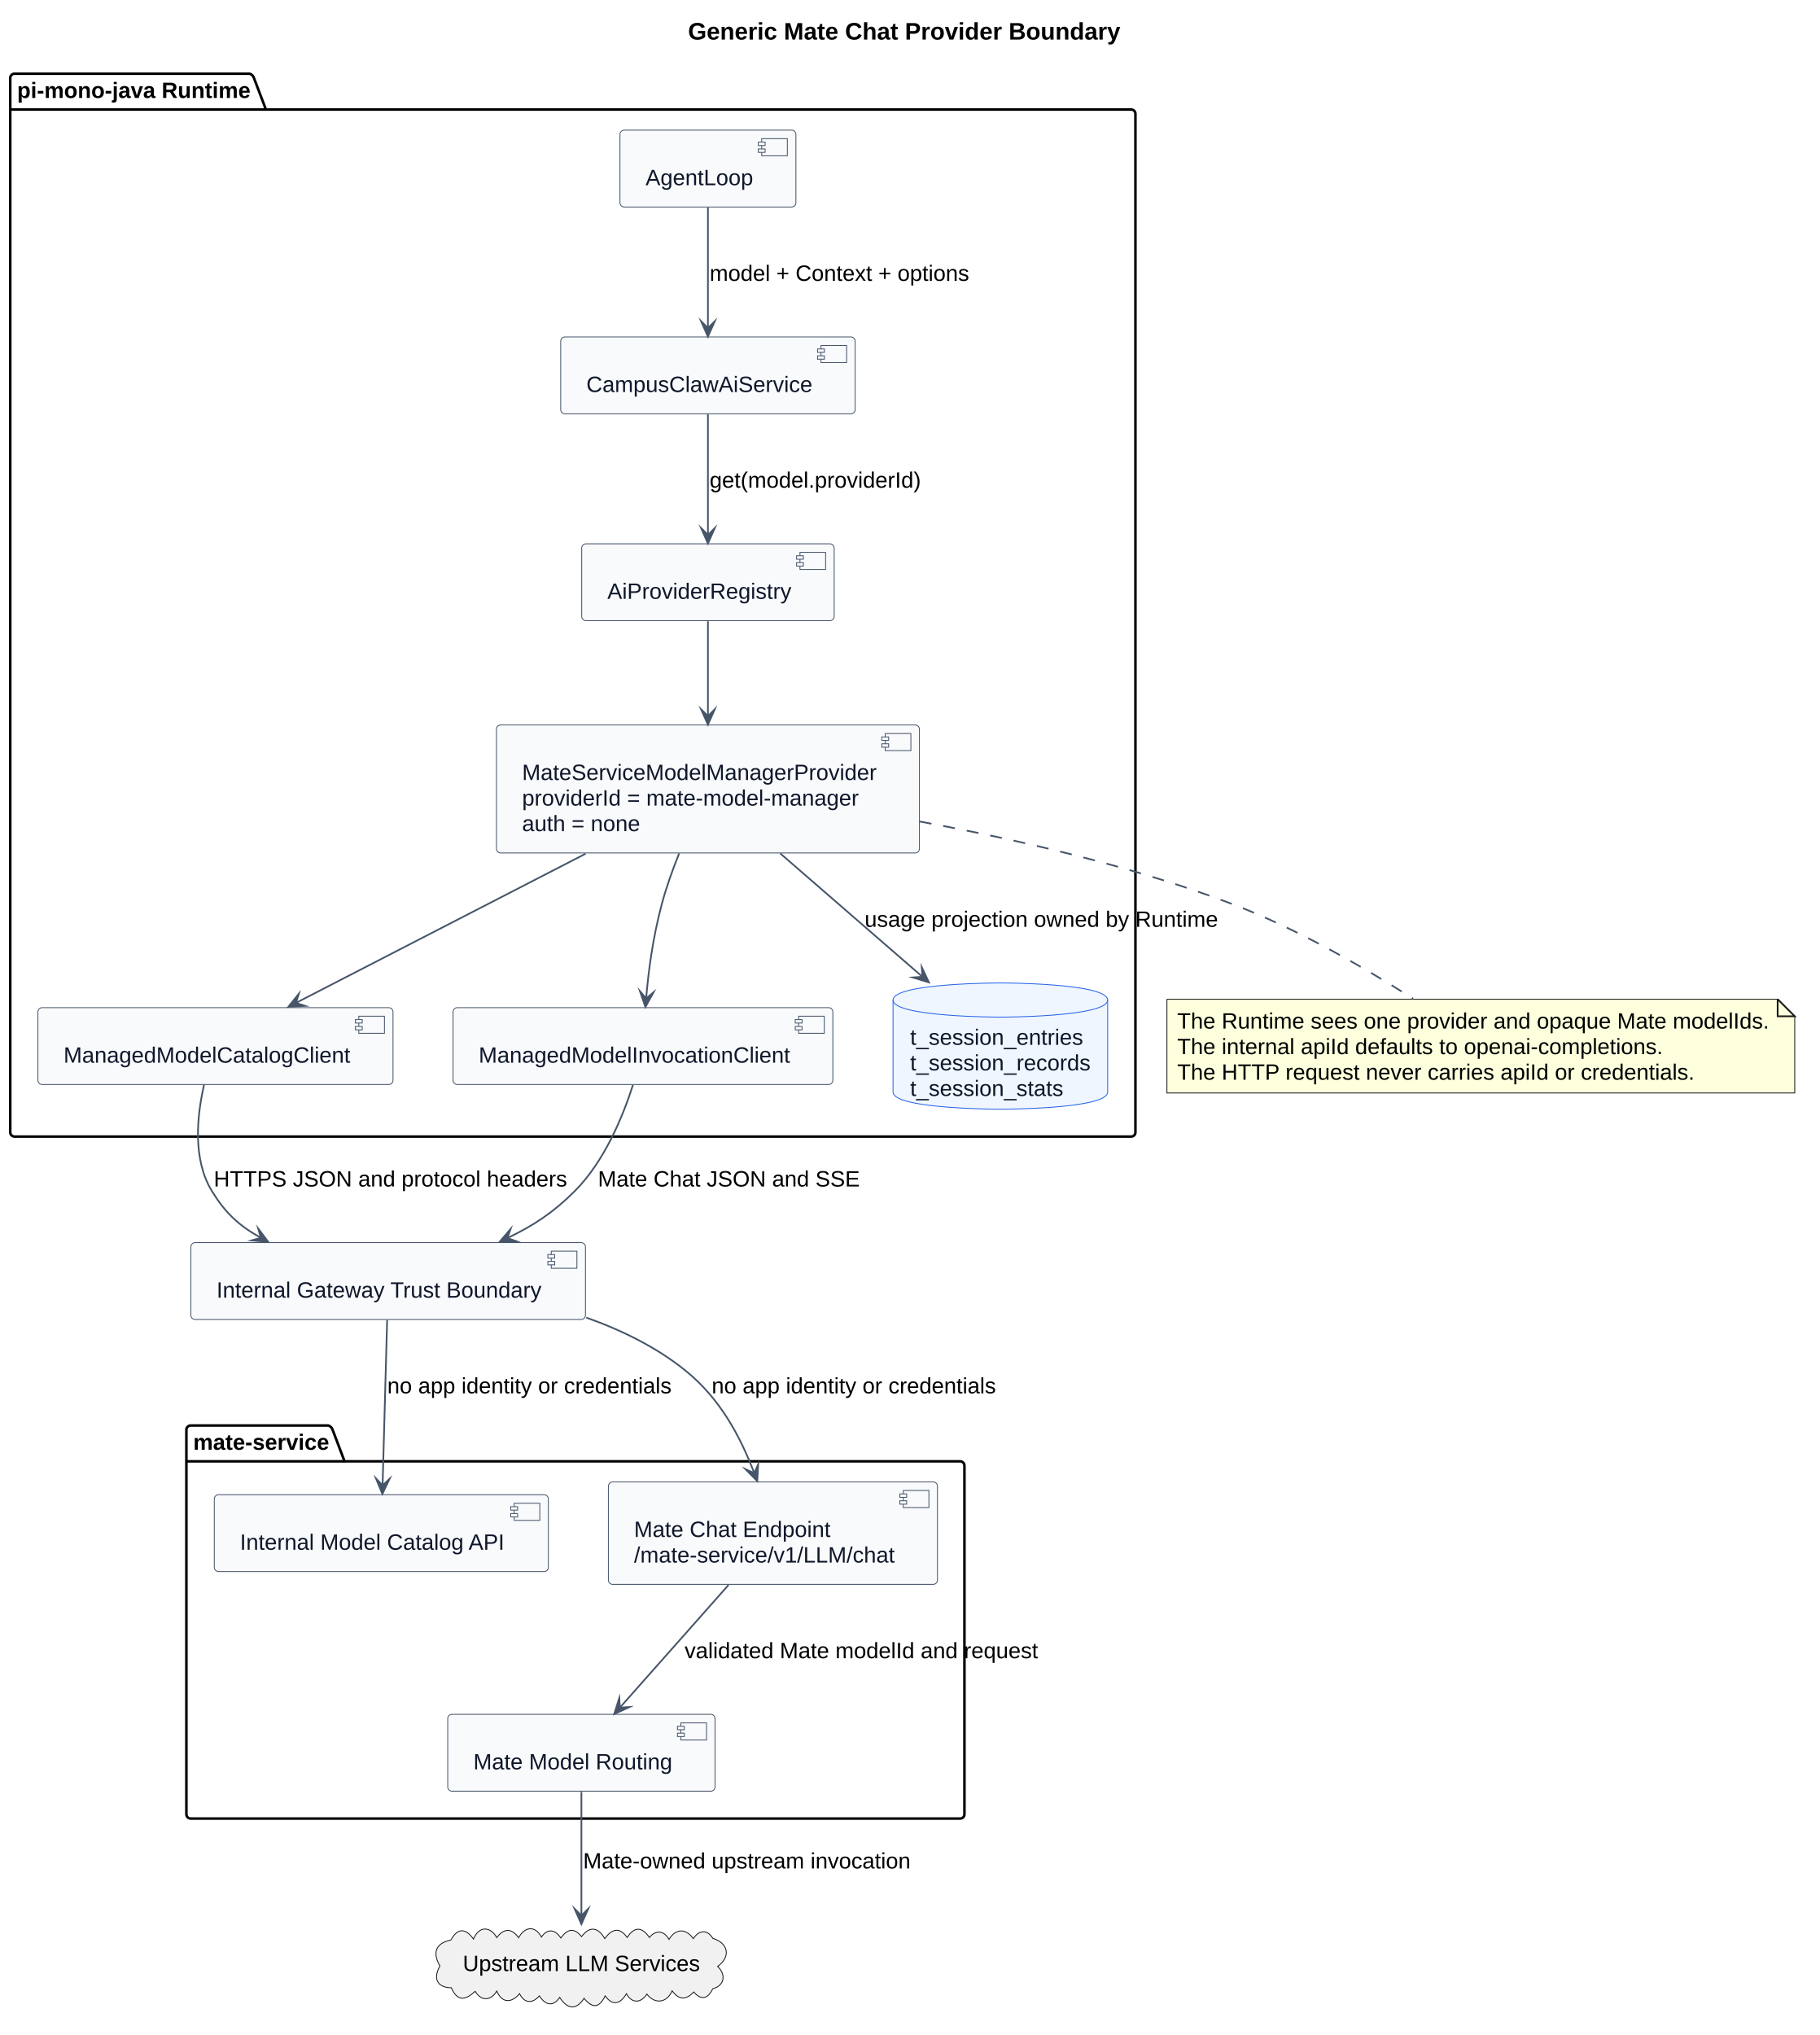
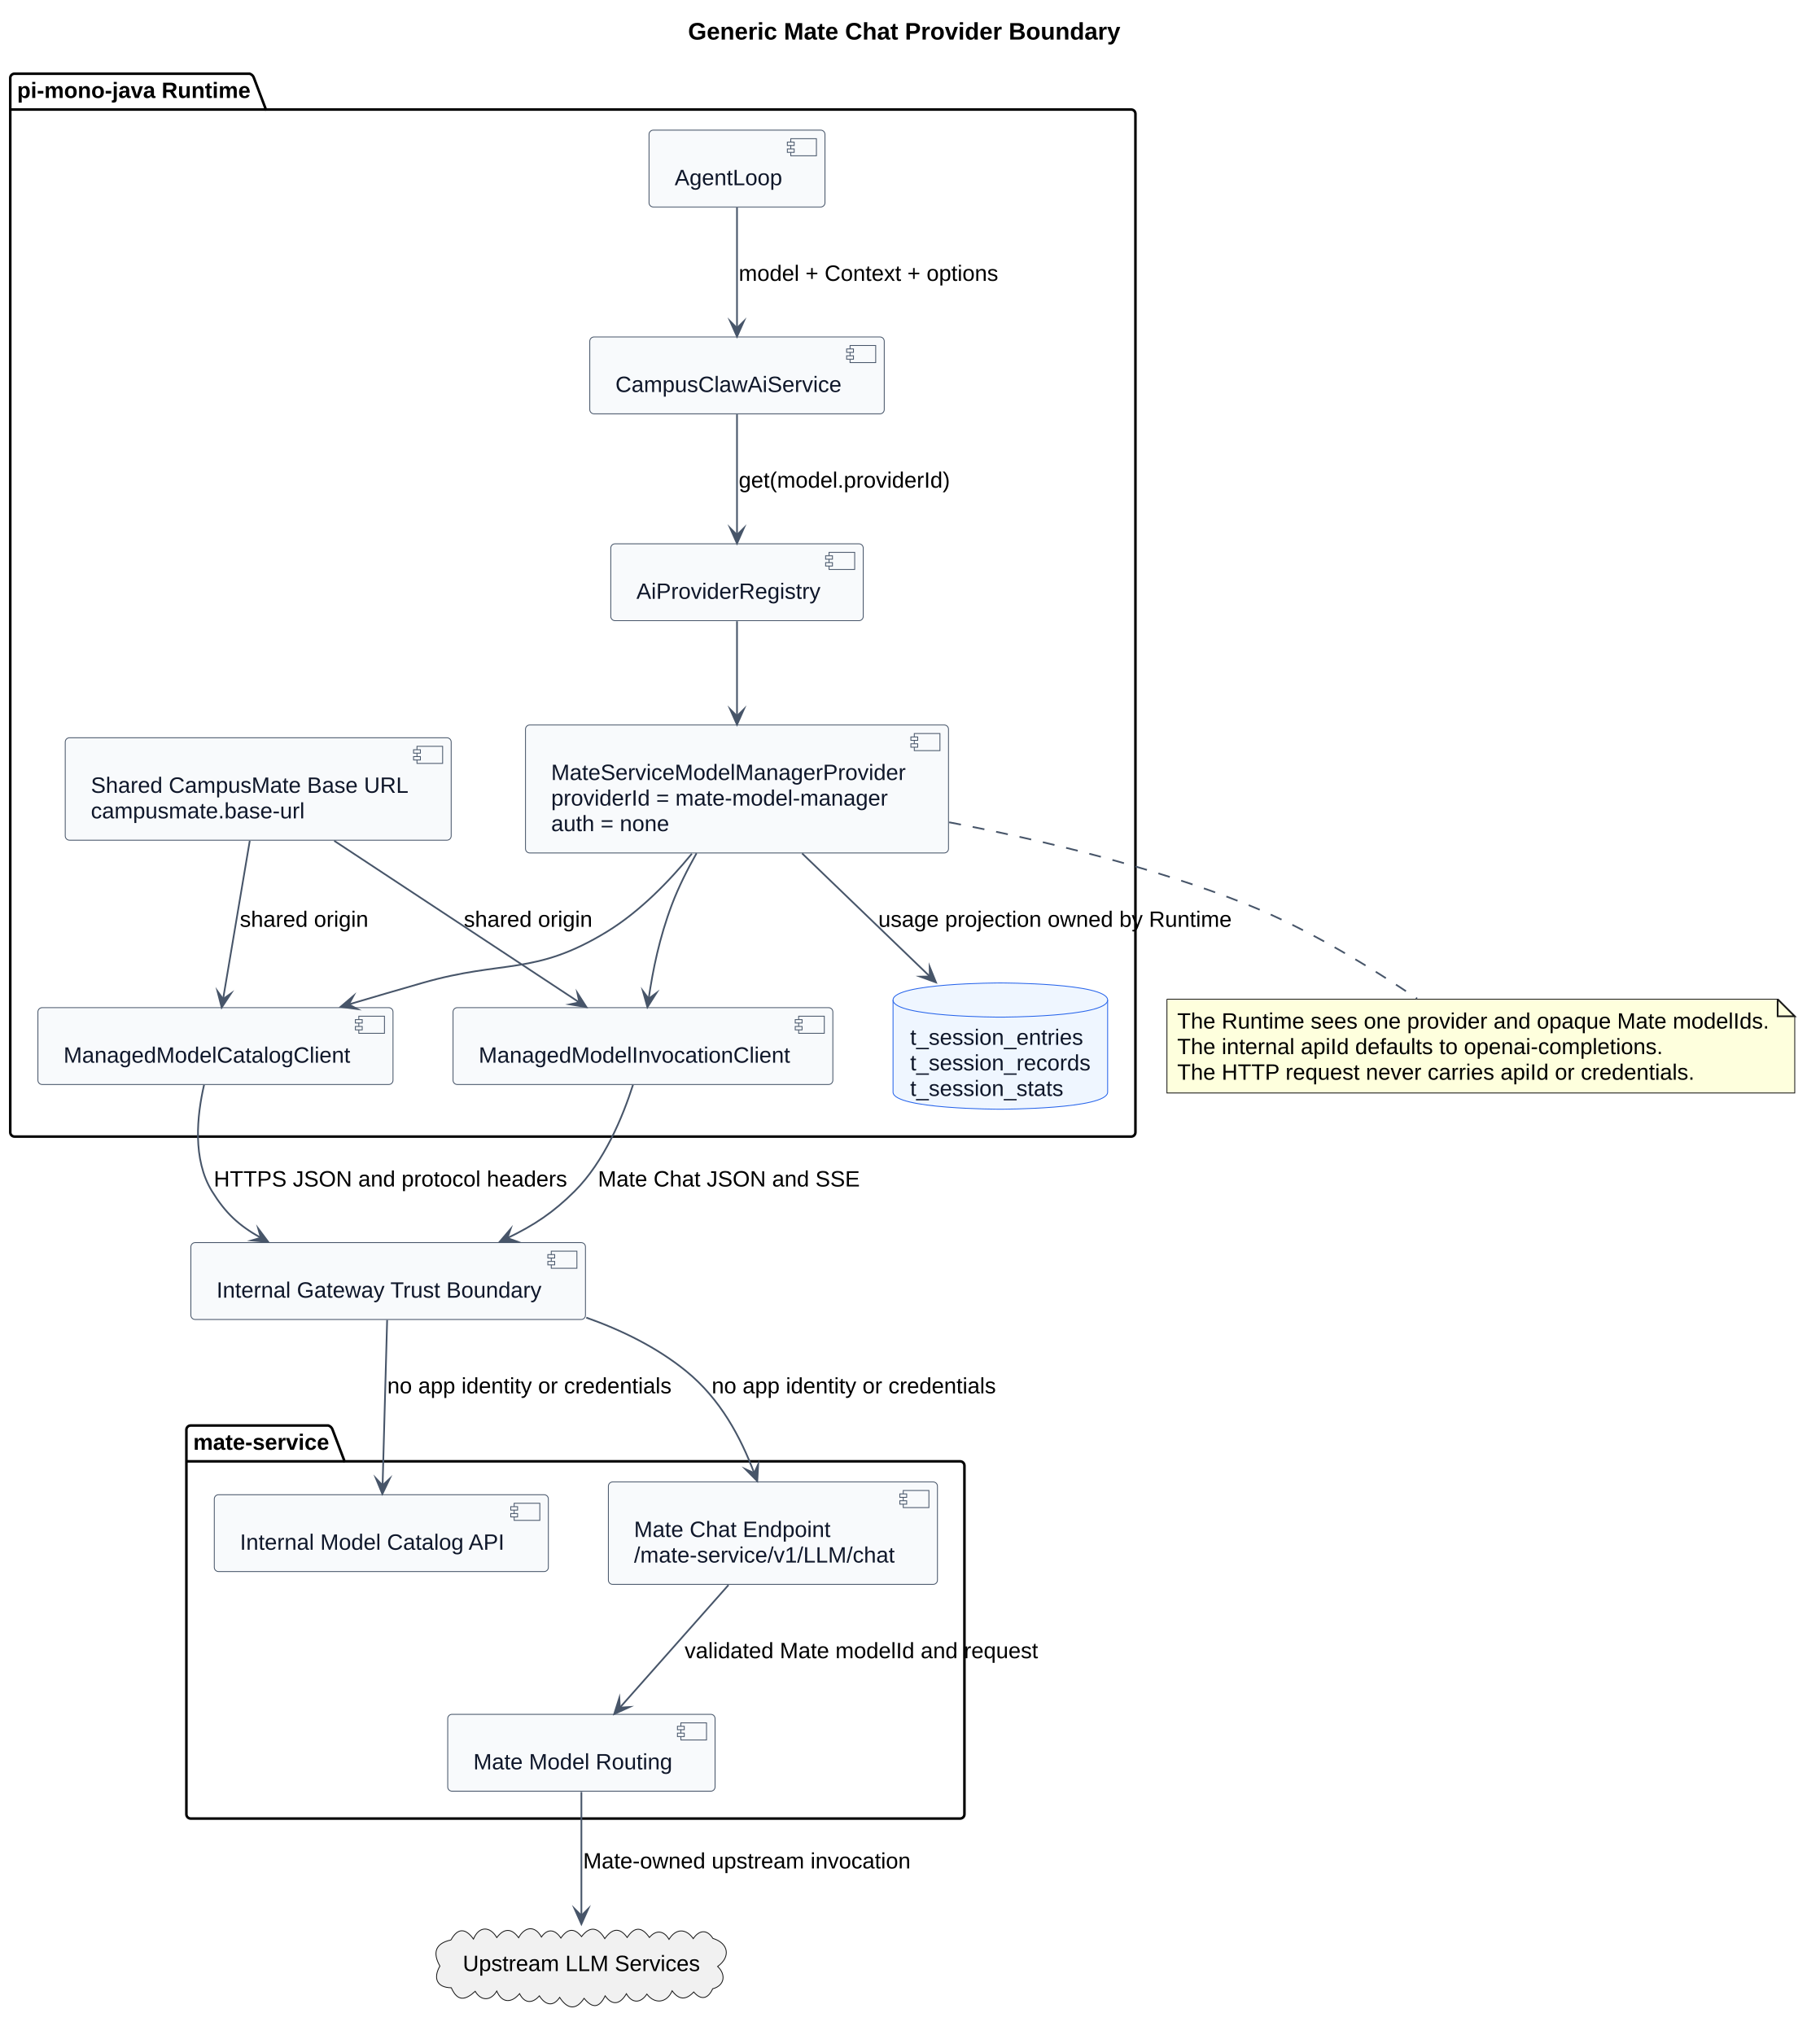
<svg xmlns="http://www.w3.org/2000/svg" contentStyleType="text/css" data-diagram-type="DESCRIPTION" height="1190px" preserveAspectRatio="none" style="width:1064px;height:1190px;background:#FFFFFF;" version="1.1" viewBox="0 0 1064 1190" width="1064px" zoomAndPan="magnify">
  <defs />
  <g>
    <g class="title" data-source-line="69">
      <text fill="#000000" font-family="Arial" font-size="14" font-weight="700" lengthAdjust="spacing" textLength="252.841" x="402.365" y="23.132">Generic Mate Chat Provider Boundary</text>
    </g>
-     <g class="cluster" data-qualified-name="pi-mono-java Runtime" data-source-line="97" id="ent0001">
+     <g class="cluster" data-qualified-name="pi-mono-java Runtime" data-source-line="99" id="ent0001">
      <path d="M8.5,43.099 L146.006,43.099 A3.75,3.75 0 0 1 148.506,45.599 L155.506,64.047 L661.5,64.047 A2.5,2.5 0 0 1 664,66.547 L664,662.139 A2.5,2.5 0 0 1 661.5,664.639 L8.5,664.639 A2.5,2.5 0 0 1 6,662.139 L6,45.599 A2.5,2.5 0 0 1 8.5,43.099" fill="none" style="stroke:#000000;stroke-width:1.5;" />
      <line style="stroke:#000000;stroke-width:1.5;" x1="6" x2="155.506" y1="64.047" y2="64.047" />
      <text fill="#000000" font-family="Arial" font-size="13" font-weight="700" lengthAdjust="spacing" textLength="136.506" x="10" y="57.292">pi-mono-java Runtime</text>
    </g>
-     <g class="cluster" data-qualified-name="mate-service" data-source-line="107" id="ent0009">
+     <g class="cluster" data-qualified-name="mate-service" data-source-line="110" id="ent0010">
      <path d="M111.5,833.589 L191.998,833.589 A3.75,3.75 0 0 1 194.498,836.089 L201.498,854.537 L561.5,854.537 A2.5,2.5 0 0 1 564,857.037 L564,1060.929 A2.5,2.5 0 0 1 561.5,1063.429 L111.5,1063.429 A2.5,2.5 0 0 1 109,1060.929 L109,836.089 A2.5,2.5 0 0 1 111.5,833.589" fill="none" style="stroke:#000000;stroke-width:1.5;" />
      <line style="stroke:#000000;stroke-width:1.5;" x1="109" x2="201.498" y1="854.537" y2="854.537" />
      <text fill="#000000" font-family="Arial" font-size="13" font-weight="700" lengthAdjust="spacing" textLength="79.498" x="113" y="847.783">mate-service</text>
    </g>
-     <g class="entity" data-qualified-name="pi-mono-java Runtime.Loop" data-source-line="98" id="ent0002">
-       <rect fill="#F8FAFC" height="44.949" rx="2.5" ry="2.5" style="stroke:#475569;stroke-width:0.5;" width="102.893" x="362.55" y="76.099" />
-       <rect fill="#F8FAFC" height="10" style="stroke:#475569;stroke-width:0.5;" width="15" x="445.443" y="81.099" />
-       <rect fill="#F8FAFC" height="2" style="stroke:#475569;stroke-width:0.5;" width="4" x="443.443" y="83.099" />
-       <rect fill="#F8FAFC" height="2" style="stroke:#475569;stroke-width:0.5;" width="4" x="443.443" y="87.099" />
-       <text fill="#0F172A" font-family="Arial" font-size="13" lengthAdjust="spacing" textLength="62.893" x="377.55" y="108.293">AgentLoop</text>
+     <g class="entity" data-qualified-name="pi-mono-java Runtime.CampusMateBaseUrl" data-source-line="100" id="ent0002">
+       <rect fill="#F8FAFC" height="59.898" rx="2.5" ry="2.5" style="stroke:#475569;stroke-width:0.5;" width="225.701" x="38.15" y="431.419" />
+       <rect fill="#F8FAFC" height="10" style="stroke:#475569;stroke-width:0.5;" width="15" x="243.851" y="436.419" />
+       <rect fill="#F8FAFC" height="2" style="stroke:#475569;stroke-width:0.5;" width="4" x="241.851" y="438.419" />
+       <rect fill="#F8FAFC" height="2" style="stroke:#475569;stroke-width:0.5;" width="4" x="241.851" y="442.419" />
+       <text fill="#0F172A" font-family="Arial" font-size="13" lengthAdjust="spacing" textLength="185.701" x="53.15" y="463.613">Shared CampusMate Base URL</text>
+       <text fill="#0F172A" font-family="Arial" font-size="13" lengthAdjust="spacing" textLength="124.998" x="53.15" y="478.561">campusmate.base-url</text>
    </g>
-     <g class="entity" data-qualified-name="pi-mono-java Runtime.AiService" data-source-line="99" id="ent0003">
-       <rect fill="#F8FAFC" height="44.949" rx="2.5" ry="2.5" style="stroke:#475569;stroke-width:0.5;" width="172.209" x="327.9" y="197.049" />
-       <rect fill="#F8FAFC" height="10" style="stroke:#475569;stroke-width:0.5;" width="15" x="480.109" y="202.049" />
-       <rect fill="#F8FAFC" height="2" style="stroke:#475569;stroke-width:0.5;" width="4" x="478.109" y="204.049" />
-       <rect fill="#F8FAFC" height="2" style="stroke:#475569;stroke-width:0.5;" width="4" x="478.109" y="208.049" />
-       <text fill="#0F172A" font-family="Arial" font-size="13" lengthAdjust="spacing" textLength="132.209" x="342.9" y="229.243">CampusClawAiService</text>
+     <g class="entity" data-qualified-name="pi-mono-java Runtime.Loop" data-source-line="101" id="ent0003">
+       <rect fill="#F8FAFC" height="44.949" rx="2.5" ry="2.5" style="stroke:#475569;stroke-width:0.5;" width="102.893" x="379.55" y="76.099" />
+       <rect fill="#F8FAFC" height="10" style="stroke:#475569;stroke-width:0.5;" width="15" x="462.443" y="81.099" />
+       <rect fill="#F8FAFC" height="2" style="stroke:#475569;stroke-width:0.5;" width="4" x="460.443" y="83.099" />
+       <rect fill="#F8FAFC" height="2" style="stroke:#475569;stroke-width:0.5;" width="4" x="460.443" y="87.099" />
+       <text fill="#0F172A" font-family="Arial" font-size="13" lengthAdjust="spacing" textLength="62.893" x="394.55" y="108.293">AgentLoop</text>
    </g>
-     <g class="entity" data-qualified-name="pi-mono-java Runtime.Registry" data-source-line="100" id="ent0004">
-       <rect fill="#F8FAFC" height="44.949" rx="2.5" ry="2.5" style="stroke:#475569;stroke-width:0.5;" width="147.644" x="340.18" y="317.999" />
-       <rect fill="#F8FAFC" height="10" style="stroke:#475569;stroke-width:0.5;" width="15" x="467.824" y="322.999" />
-       <rect fill="#F8FAFC" height="2" style="stroke:#475569;stroke-width:0.5;" width="4" x="465.824" y="324.999" />
-       <rect fill="#F8FAFC" height="2" style="stroke:#475569;stroke-width:0.5;" width="4" x="465.824" y="328.999" />
-       <text fill="#0F172A" font-family="Arial" font-size="13" lengthAdjust="spacing" textLength="107.644" x="355.18" y="350.192">AiProviderRegistry</text>
+     <g class="entity" data-qualified-name="pi-mono-java Runtime.AiService" data-source-line="102" id="ent0004">
+       <rect fill="#F8FAFC" height="44.949" rx="2.5" ry="2.5" style="stroke:#475569;stroke-width:0.5;" width="172.209" x="344.9" y="197.049" />
+       <rect fill="#F8FAFC" height="10" style="stroke:#475569;stroke-width:0.5;" width="15" x="497.109" y="202.049" />
+       <rect fill="#F8FAFC" height="2" style="stroke:#475569;stroke-width:0.5;" width="4" x="495.109" y="204.049" />
+       <rect fill="#F8FAFC" height="2" style="stroke:#475569;stroke-width:0.5;" width="4" x="495.109" y="208.049" />
+       <text fill="#0F172A" font-family="Arial" font-size="13" lengthAdjust="spacing" textLength="132.209" x="359.9" y="229.243">CampusClawAiService</text>
    </g>
-     <g class="entity" data-qualified-name="pi-mono-java Runtime.GenericProvider" data-source-line="101" id="ent0005">
-       <rect fill="#F8FAFC" height="74.846" rx="2.5" ry="2.5" style="stroke:#475569;stroke-width:0.5;" width="247.372" x="290.31" y="423.939" />
-       <rect fill="#F8FAFC" height="10" style="stroke:#475569;stroke-width:0.5;" width="15" x="517.682" y="428.939" />
-       <rect fill="#F8FAFC" height="2" style="stroke:#475569;stroke-width:0.5;" width="4" x="515.682" y="430.939" />
-       <rect fill="#F8FAFC" height="2" style="stroke:#475569;stroke-width:0.5;" width="4" x="515.682" y="434.939" />
-       <text fill="#0F172A" font-family="Arial" font-size="13" lengthAdjust="spacing" textLength="207.372" x="305.31" y="456.132">MateServiceModelManagerProvider</text>
-       <text fill="#0F172A" font-family="Arial" font-size="13" lengthAdjust="spacing" textLength="196.898" x="305.31" y="471.081">providerId = mate-model-manager</text>
-       <text fill="#0F172A" font-family="Arial" font-size="13" lengthAdjust="spacing" textLength="69.037" x="305.31" y="486.03">auth = none</text>
+     <g class="entity" data-qualified-name="pi-mono-java Runtime.Registry" data-source-line="103" id="ent0005">
+       <rect fill="#F8FAFC" height="44.949" rx="2.5" ry="2.5" style="stroke:#475569;stroke-width:0.5;" width="147.644" x="357.18" y="317.999" />
+       <rect fill="#F8FAFC" height="10" style="stroke:#475569;stroke-width:0.5;" width="15" x="484.824" y="322.999" />
+       <rect fill="#F8FAFC" height="2" style="stroke:#475569;stroke-width:0.5;" width="4" x="482.824" y="324.999" />
+       <rect fill="#F8FAFC" height="2" style="stroke:#475569;stroke-width:0.5;" width="4" x="482.824" y="328.999" />
+       <text fill="#0F172A" font-family="Arial" font-size="13" lengthAdjust="spacing" textLength="107.644" x="372.18" y="350.192">AiProviderRegistry</text>
    </g>
-     <g class="entity" data-qualified-name="pi-mono-java Runtime.CatalogClient" data-source-line="102" id="ent0006">
+     <g class="entity" data-qualified-name="pi-mono-java Runtime.GenericProvider" data-source-line="104" id="ent0006">
+       <rect fill="#F8FAFC" height="74.846" rx="2.5" ry="2.5" style="stroke:#475569;stroke-width:0.5;" width="247.372" x="307.31" y="423.939" />
+       <rect fill="#F8FAFC" height="10" style="stroke:#475569;stroke-width:0.5;" width="15" x="534.682" y="428.939" />
+       <rect fill="#F8FAFC" height="2" style="stroke:#475569;stroke-width:0.5;" width="4" x="532.682" y="430.939" />
+       <rect fill="#F8FAFC" height="2" style="stroke:#475569;stroke-width:0.5;" width="4" x="532.682" y="434.939" />
+       <text fill="#0F172A" font-family="Arial" font-size="13" lengthAdjust="spacing" textLength="207.372" x="322.31" y="456.132">MateServiceModelManagerProvider</text>
+       <text fill="#0F172A" font-family="Arial" font-size="13" lengthAdjust="spacing" textLength="196.898" x="322.31" y="471.081">providerId = mate-model-manager</text>
+       <text fill="#0F172A" font-family="Arial" font-size="13" lengthAdjust="spacing" textLength="69.037" x="322.31" y="486.03">auth = none</text>
+     </g>
+     <g class="entity" data-qualified-name="pi-mono-java Runtime.CatalogClient" data-source-line="105" id="ent0007">
      <rect fill="#F8FAFC" height="44.949" rx="2.5" ry="2.5" style="stroke:#475569;stroke-width:0.5;" width="207.661" x="22.17" y="589.239" />
      <rect fill="#F8FAFC" height="10" style="stroke:#475569;stroke-width:0.5;" width="15" x="209.831" y="594.239" />
      <rect fill="#F8FAFC" height="2" style="stroke:#475569;stroke-width:0.5;" width="4" x="207.831" y="596.239" />
      <rect fill="#F8FAFC" height="2" style="stroke:#475569;stroke-width:0.5;" width="4" x="207.831" y="600.239" />
      <text fill="#0F172A" font-family="Arial" font-size="13" lengthAdjust="spacing" textLength="167.661" x="37.17" y="621.433">ManagedModelCatalogClient</text>
    </g>
-     <g class="entity" data-qualified-name="pi-mono-java Runtime.InvocationClient" data-source-line="103" id="ent0007">
+     <g class="entity" data-qualified-name="pi-mono-java Runtime.InvocationClient" data-source-line="106" id="ent0008">
      <rect fill="#F8FAFC" height="44.949" rx="2.5" ry="2.5" style="stroke:#475569;stroke-width:0.5;" width="222.114" x="264.94" y="589.239" />
      <rect fill="#F8FAFC" height="10" style="stroke:#475569;stroke-width:0.5;" width="15" x="467.054" y="594.239" />
      <rect fill="#F8FAFC" height="2" style="stroke:#475569;stroke-width:0.5;" width="4" x="465.054" y="596.239" />
      <rect fill="#F8FAFC" height="2" style="stroke:#475569;stroke-width:0.5;" width="4" x="465.054" y="600.239" />
      <text fill="#0F172A" font-family="Arial" font-size="13" lengthAdjust="spacing" textLength="182.114" x="279.94" y="621.433">ManagedModelInvocationClient</text>
    </g>
-     <g class="entity" data-qualified-name="pi-mono-java Runtime.SessionStore" data-source-line="104" id="ent0008">
+     <g class="entity" data-qualified-name="pi-mono-java Runtime.SessionStore" data-source-line="107" id="ent0009">
      <path d="M522.25,584.789 C522.25,574.789 584.999,574.789 584.999,574.789 C584.999,574.789 647.748,574.789 647.748,584.789 L647.748,638.635 C647.748,648.635 584.999,648.635 584.999,648.635 C584.999,648.635 522.25,648.635 522.25,638.635 L522.25,584.789" fill="#EFF6FF" style="stroke:#2563EB;stroke-width:0.5;" />
      <path d="M522.25,584.789 C522.25,594.789 584.999,594.789 584.999,594.789 C584.999,594.789 647.748,594.789 647.748,584.789" fill="none" style="stroke:#2563EB;stroke-width:0.5;" />
      <text fill="#0F172A" font-family="Arial" font-size="13" lengthAdjust="spacing" textLength="101.169" x="532.25" y="610.982">t_session_entries</text>
      <text fill="#0F172A" font-family="Arial" font-size="13" lengthAdjust="spacing" textLength="105.498" x="532.25" y="625.931">t_session_records</text>
      <text fill="#0F172A" font-family="Arial" font-size="13" lengthAdjust="spacing" textLength="89.603" x="532.25" y="640.88">t_session_stats</text>
    </g>
-     <g class="entity" data-qualified-name="mate-service.CatalogApi" data-source-line="108" id="ent0010">
+     <g class="entity" data-qualified-name="mate-service.CatalogApi" data-source-line="111" id="ent0011">
      <rect fill="#F8FAFC" height="44.949" rx="2.5" ry="2.5" style="stroke:#475569;stroke-width:0.5;" width="195.365" x="125.32" y="874.059" />
      <rect fill="#F8FAFC" height="10" style="stroke:#475569;stroke-width:0.5;" width="15" x="300.685" y="879.059" />
      <rect fill="#F8FAFC" height="2" style="stroke:#475569;stroke-width:0.5;" width="4" x="298.685" y="881.059" />
      <rect fill="#F8FAFC" height="2" style="stroke:#475569;stroke-width:0.5;" width="4" x="298.685" y="885.059" />
      <text fill="#0F172A" font-family="Arial" font-size="13" lengthAdjust="spacing" textLength="155.365" x="140.32" y="906.253">Internal Model Catalog API</text>
    </g>
-     <g class="entity" data-qualified-name="mate-service.ChatApi" data-source-line="109" id="ent0011">
+     <g class="entity" data-qualified-name="mate-service.ChatApi" data-source-line="112" id="ent0012">
      <rect fill="#F8FAFC" height="59.898" rx="2.5" ry="2.5" style="stroke:#475569;stroke-width:0.5;" width="192.445" x="355.78" y="866.589" />
      <rect fill="#F8FAFC" height="10" style="stroke:#475569;stroke-width:0.5;" width="15" x="528.225" y="871.589" />
      <rect fill="#F8FAFC" height="2" style="stroke:#475569;stroke-width:0.5;" width="4" x="526.225" y="873.589" />
      <rect fill="#F8FAFC" height="2" style="stroke:#475569;stroke-width:0.5;" width="4" x="526.225" y="877.589" />
      <text fill="#0F172A" font-family="Arial" font-size="13" lengthAdjust="spacing" textLength="114.905" x="370.78" y="898.783">Mate Chat Endpoint</text>
      <text fill="#0F172A" font-family="Arial" font-size="13" lengthAdjust="spacing" textLength="152.445" x="370.78" y="913.731">/mate-service/v1/LLM/chat</text>
    </g>
-     <g class="entity" data-qualified-name="mate-service.Router" data-source-line="110" id="ent0012">
+     <g class="entity" data-qualified-name="mate-service.Router" data-source-line="113" id="ent0013">
      <rect fill="#F8FAFC" height="44.949" rx="2.5" ry="2.5" style="stroke:#475569;stroke-width:0.5;" width="156.34" x="261.83" y="1002.479" />
      <rect fill="#F8FAFC" height="10" style="stroke:#475569;stroke-width:0.5;" width="15" x="398.17" y="1007.479" />
      <rect fill="#F8FAFC" height="2" style="stroke:#475569;stroke-width:0.5;" width="4" x="396.17" y="1009.479" />
      <rect fill="#F8FAFC" height="2" style="stroke:#475569;stroke-width:0.5;" width="4" x="396.17" y="1013.479" />
      <text fill="#0F172A" font-family="Arial" font-size="13" lengthAdjust="spacing" textLength="116.34" x="276.83" y="1034.672">Mate Model Routing</text>
    </g>
-     <g class="entity" data-qualified-name="Vendors" data-source-line="113" id="ent0013">
+     <g class="entity" data-qualified-name="Vendors" data-source-line="116" id="ent0014">
      <path d="M263.714,1134.444 C267.712,1127.152 272.312,1127.517 276.881,1133.895 C279.997,1126.333 286.483,1126.126 290.523,1133.023 C294.734,1127.491 299.149,1127.381 303.279,1133.115 C306.749,1126.753 312.76,1125.63 316.637,1132.712 C320.338,1127.277 324.846,1128.469 328.003,1133.313 C331.673,1127.974 335.659,1126.981 340.089,1132.465 C345.045,1125.942 349.852,1127.104 353.674,1133.644 C357.677,1128.055 362.137,1126.515 366.768,1132.963 C371.134,1126.396 375.403,1126.702 379.771,1132.961 C383.704,1128.305 388.267,1128.911 391.24,1134.082 C395.12,1127.654 401.146,1127.516 405.414,1133.646 C408.796,1128.644 413.402,1127.964 416.908,1133.511 C426.036,1136.309 427.508,1144.283 419.669,1149.933 C424.603,1154.489 423.92,1161.107 416.772,1162.982 C414.18,1168.692 410.127,1170.056 405.696,1164.846 C401.176,1169.71 397.034,1169.569 393.069,1164.163 C390.064,1171.19 383.012,1172.249 378.292,1166.082 C374.769,1171.452 369.63,1171.736 366.317,1165.858 C363,1171.603 358.434,1173.486 353.892,1167.113 C350.495,1174.209 346.53,1174.683 341.574,1168.566 C336.694,1175.936 331.635,1174.711 327.29,1168.022 C323.266,1174.016 318.602,1172.193 315.433,1167.106 C311.383,1171.731 306.745,1171.677 303.846,1165.832 C299.265,1171.319 293.635,1171.62 290.509,1164.315 C287.101,1170.041 281.436,1170.434 277.898,1164.455 C272.227,1169.639 267.603,1170.709 263.928,1162.391 C255.168,1162.259 253.326,1156.479 257.259,1149.685 C252.897,1142.002 254.508,1136.381 263.714,1134.444" fill="#F1F1F1" style="stroke:#181818;stroke-width:0.5;" />
      <text fill="#000000" font-family="Arial" font-size="13" lengthAdjust="spacing" textLength="138.709" x="270.65" y="1152.622">Upstream LLM Services</text>
    </g>
-     <g class="entity" data-qualified-name="Gateway" data-source-line="114" id="ent0014">
+     <g class="entity" data-qualified-name="Gateway" data-source-line="117" id="ent0015">
      <rect fill="#F8FAFC" height="44.949" rx="2.5" ry="2.5" style="stroke:#475569;stroke-width:0.5;" width="230.76" x="111.62" y="726.639" />
      <rect fill="#F8FAFC" height="10" style="stroke:#475569;stroke-width:0.5;" width="15" x="322.38" y="731.639" />
      <rect fill="#F8FAFC" height="2" style="stroke:#475569;stroke-width:0.5;" width="4" x="320.38" y="733.639" />
      <rect fill="#F8FAFC" height="2" style="stroke:#475569;stroke-width:0.5;" width="4" x="320.38" y="737.639" />
      <text fill="#0F172A" font-family="Arial" font-size="13" lengthAdjust="spacing" textLength="190.76" x="126.62" y="758.832">Internal Gateway Trust Boundary</text>
    </g>
-     <g class="entity" data-qualified-name="GMN27" data-source-line="130" id="ent0028">
+     <g class="entity" data-qualified-name="GMN30" data-source-line="135" id="ent0031">
      <path d="M682.42,584.289 L682.42,639.135 L1049.57,639.135 L1049.57,594.289 L1039.57,584.289 L682.42,584.289" fill="#FEFFDD" style="stroke:#181818;stroke-width:0.5;" />
      <path d="M1039.57,584.289 L1039.57,594.289 L1049.57,594.289 L1039.57,584.289" fill="#FEFFDD" style="stroke:#181818;stroke-width:1;" />
      <text fill="#000000" font-family="Arial" font-size="13" lengthAdjust="spacing" textLength="346.15" x="688.42" y="601.482">The Runtime sees one provider and opaque Mate modelIds.</text>
      <text fill="#000000" font-family="Arial" font-size="13" lengthAdjust="spacing" textLength="284.007" x="688.42" y="616.431">The internal apiId defaults to openai-completions.</text>
      <text fill="#000000" font-family="Arial" font-size="13" lengthAdjust="spacing" textLength="302.739" x="688.42" y="631.38">The HTTP request never carries apiId or credentials.</text>
    </g>
-     <g class="link" data-entity-1="ent0002" data-entity-2="ent0003" data-link-type="dependency" data-source-line="116" id="lnk15">
-       <path d="M414,121.389 C414,142.849 414,170.429 414,191.839" fill="none" id="Loop-to-AiService" style="stroke:#475569;stroke-width:1;" />
-       <polygon fill="#475569" points="414,196.839,418,187.839,414,191.839,410,187.839,414,196.839" style="stroke:#475569;stroke-width:1;stroke-linejoin:miter;stroke-miterlimit:10;" />
-       <text fill="#000000" font-family="Arial" font-size="13" lengthAdjust="spacing" textLength="151.76" x="415" y="164.243">model + Context + options</text>
+     <g class="link" data-entity-1="ent0003" data-entity-2="ent0004" data-link-type="dependency" data-source-line="119" id="lnk16">
+       <path d="M431,121.389 C431,142.849 431,170.429 431,191.839" fill="none" id="Loop-to-AiService" style="stroke:#475569;stroke-width:1;" />
+       <polygon fill="#475569" points="431,196.839,435,187.839,431,191.839,427,187.839,431,196.839" style="stroke:#475569;stroke-width:1;stroke-linejoin:miter;stroke-miterlimit:10;" />
+       <text fill="#000000" font-family="Arial" font-size="13" lengthAdjust="spacing" textLength="151.76" x="432" y="164.243">model + Context + options</text>
    </g>
-     <g class="link" data-entity-1="ent0003" data-entity-2="ent0004" data-link-type="dependency" data-source-line="117" id="lnk16">
-       <path d="M414,242.339 C414,263.799 414,291.379 414,312.789" fill="none" id="AiService-to-Registry" style="stroke:#475569;stroke-width:1;" />
-       <polygon fill="#475569" points="414,317.789,418,308.789,414,312.789,410,308.789,414,317.789" style="stroke:#475569;stroke-width:1;stroke-linejoin:miter;stroke-miterlimit:10;" />
-       <text fill="#000000" font-family="Arial" font-size="13" lengthAdjust="spacing" textLength="123.557" x="415" y="285.192">get(model.providerId)</text>
+     <g class="link" data-entity-1="ent0004" data-entity-2="ent0005" data-link-type="dependency" data-source-line="120" id="lnk17">
+       <path d="M431,242.339 C431,263.799 431,291.379 431,312.789" fill="none" id="AiService-to-Registry" style="stroke:#475569;stroke-width:1;" />
+       <polygon fill="#475569" points="431,317.789,435,308.789,431,312.789,427,308.789,431,317.789" style="stroke:#475569;stroke-width:1;stroke-linejoin:miter;stroke-miterlimit:10;" />
+       <text fill="#000000" font-family="Arial" font-size="13" lengthAdjust="spacing" textLength="123.557" x="432" y="285.192">get(model.providerId)</text>
    </g>
-     <g class="link" data-entity-1="ent0004" data-entity-2="ent0005" data-link-type="dependency" data-source-line="118" id="lnk17">
-       <path d="M414,363.279 C414,380.169 414,398.959 414,418.749" fill="none" id="Registry-to-GenericProvider" style="stroke:#475569;stroke-width:1;" />
-       <polygon fill="#475569" points="414,423.749,418,414.749,414,418.749,410,414.749,414,423.749" style="stroke:#475569;stroke-width:1;stroke-linejoin:miter;stroke-miterlimit:10;" />
+     <g class="link" data-entity-1="ent0005" data-entity-2="ent0006" data-link-type="dependency" data-source-line="121" id="lnk18">
+       <path d="M431,363.279 C431,380.169 431,398.959 431,418.749" fill="none" id="Registry-to-GenericProvider" style="stroke:#475569;stroke-width:1;" />
+       <polygon fill="#475569" points="431,423.749,435,414.749,431,418.749,427,414.749,431,423.749" style="stroke:#475569;stroke-width:1;stroke-linejoin:miter;stroke-miterlimit:10;" />
    </g>
-     <g class="link" data-entity-1="ent0005" data-entity-2="ent0006" data-link-type="dependency" data-source-line="119" id="lnk18">
-       <path d="M342.44,499.229 C287.8,527.369 218.785,562.919 173.045,586.479" fill="none" id="GenericProvider-to-CatalogClient" style="stroke:#475569;stroke-width:1;" />
-       <polygon fill="#475569" points="168.6,588.769,178.433,588.203,173.045,586.479,174.769,581.091,168.6,588.769" style="stroke:#475569;stroke-width:1;stroke-linejoin:miter;stroke-miterlimit:10;" />
+     <g class="link" data-entity-1="ent0006" data-entity-2="ent0007" data-link-type="dependency" data-source-line="122" id="lnk19">
+       <path d="M404.61,499.209 C391.38,515.299 374.1,533.119 355,544.789 C312.49,570.759 294.88,561.029 247,574.789 C231.52,579.239 219.744,582.67 203.994,587.33" fill="none" id="GenericProvider-to-CatalogClient" style="stroke:#475569;stroke-width:1;" />
+       <polygon fill="#475569" points="199.2,588.749,208.965,590.031,203.994,587.33,206.695,582.36,199.2,588.749" style="stroke:#475569;stroke-width:1;stroke-linejoin:miter;stroke-miterlimit:10;" />
    </g>
-     <g class="link" data-entity-1="ent0005" data-entity-2="ent0007" data-link-type="dependency" data-source-line="120" id="lnk19">
-       <path d="M397.17,499.039 C393.33,508.559 389.62,518.929 387,528.789 C381.69,548.759 379.3,567.207 377.86,583.877" fill="none" id="GenericProvider-to-InvocationClient" style="stroke:#475569;stroke-width:1;" />
-       <polygon fill="#475569" points="377.43,588.859,382.19,580.236,377.86,583.877,374.219,579.548,377.43,588.859" style="stroke:#475569;stroke-width:1;stroke-linejoin:miter;stroke-miterlimit:10;" />
+     <g class="link" data-entity-1="ent0006" data-entity-2="ent0008" data-link-type="dependency" data-source-line="123" id="lnk20">
+       <path d="M407.35,498.939 C402.02,508.379 396.81,518.729 393,528.789 C385.54,548.489 381.807,567.202 379.337,584.022" fill="none" id="GenericProvider-to-InvocationClient" style="stroke:#475569;stroke-width:1;" />
+       <polygon fill="#475569" points="378.61,588.969,383.875,580.645,379.337,584.022,375.96,579.483,378.61,588.969" style="stroke:#475569;stroke-width:1;stroke-linejoin:miter;stroke-miterlimit:10;" />
    </g>
-     <g class="link" data-entity-1="ent0005" data-entity-2="ent0008" data-link-type="dependency" data-source-line="121" id="lnk20">
-       <path d="M456.27,499.039 C482.78,522.029 513.023,548.272 539.443,571.192" fill="none" id="GenericProvider-to-SessionStore" style="stroke:#475569;stroke-width:1;" />
-       <polygon fill="#475569" points="543.22,574.469,539.043,565.549,539.443,571.192,533.801,571.592,543.22,574.469" style="stroke:#475569;stroke-width:1;stroke-linejoin:miter;stroke-miterlimit:10;" />
-       <text fill="#000000" font-family="Arial" font-size="13" lengthAdjust="spacing" textLength="206.68" x="505.63" y="541.982">usage projection owned by Runtime</text>
+     <g class="link" data-entity-1="ent0002" data-entity-2="ent0007" data-link-type="dependency" data-source-line="124" id="lnk21">
+       <path d="M146.06,491.679 C141.22,520.379 134.791,558.528 130.461,584.228" fill="none" id="CampusMateBaseUrl-to-CatalogClient" style="stroke:#475569;stroke-width:1;" />
+       <polygon fill="#475569" points="129.63,589.159,135.07,580.948,130.461,584.228,127.181,579.619,129.63,589.159" style="stroke:#475569;stroke-width:1;stroke-linejoin:miter;stroke-miterlimit:10;" />
+       <text fill="#000000" font-family="Arial" font-size="13" lengthAdjust="spacing" textLength="75.156" x="140.25" y="541.982">shared origin</text>
    </g>
-     <g class="link" data-entity-1="ent0006" data-entity-2="ent0014" data-link-type="dependency" data-source-line="122" id="lnk21">
+     <g class="link" data-entity-1="ent0002" data-entity-2="ent0008" data-link-type="dependency" data-source-line="125" id="lnk22">
+       <path d="M195.45,491.679 C238.87,520.299 299.766,560.446 338.786,586.176" fill="none" id="CampusMateBaseUrl-to-InvocationClient" style="stroke:#475569;stroke-width:1;" />
+       <polygon fill="#475569" points="342.96,588.929,337.648,580.635,338.786,586.176,333.245,587.313,342.96,588.929" style="stroke:#475569;stroke-width:1;stroke-linejoin:miter;stroke-miterlimit:10;" />
+       <text fill="#000000" font-family="Arial" font-size="13" lengthAdjust="spacing" textLength="75.156" x="271.25" y="541.982">shared origin</text>
+     </g>
+     <g class="link" data-entity-1="ent0006" data-entity-2="ent0009" data-link-type="dependency" data-source-line="126" id="lnk23">
+       <path d="M469.07,499.039 C492.94,522.029 519.979,548.08 543.769,571" fill="none" id="GenericProvider-to-SessionStore" style="stroke:#475569;stroke-width:1;" />
+       <polygon fill="#475569" points="547.37,574.469,543.664,565.344,543.769,571,538.113,571.105,547.37,574.469" style="stroke:#475569;stroke-width:1;stroke-linejoin:miter;stroke-miterlimit:10;" />
+       <text fill="#000000" font-family="Arial" font-size="13" lengthAdjust="spacing" textLength="206.68" x="513.62" y="541.982">usage projection owned by Runtime</text>
+     </g>
+     <g class="link" data-entity-1="ent0007" data-entity-2="ent0015" data-link-type="dependency" data-source-line="127" id="lnk24">
      <path d="M119.34,634.399 C115.17,652.419 112.51,678.039 124,696.639 C131.83,709.299 139.468,716.515 152.538,723.835" fill="none" id="CatalogClient-to-Gateway" style="stroke:#475569;stroke-width:1;" />
      <polygon fill="#475569" points="156.9,726.279,151.002,718.391,152.538,723.835,147.093,725.371,156.9,726.279" style="stroke:#475569;stroke-width:1;stroke-linejoin:miter;stroke-miterlimit:10;" />
      <text fill="#000000" font-family="Arial" font-size="13" lengthAdjust="spacing" textLength="206.648" x="125" y="693.832">HTTPS JSON and protocol headers</text>
    </g>
-     <g class="link" data-entity-1="ent0007" data-entity-2="ent0014" data-link-type="dependency" data-source-line="123" id="lnk22">
+     <g class="link" data-entity-1="ent0008" data-entity-2="ent0015" data-link-type="dependency" data-source-line="128" id="lnk25">
      <path d="M370.16,634.439 C364.22,652.979 353.38,679.319 336,696.639 C323.7,708.899 312.418,716.455 296.708,723.995" fill="none" id="InvocationClient-to-Gateway" style="stroke:#475569;stroke-width:1;" />
      <polygon fill="#475569" points="292.2,726.159,302.045,725.871,296.708,723.995,298.583,718.658,292.2,726.159" style="stroke:#475569;stroke-width:1;stroke-linejoin:miter;stroke-miterlimit:10;" />
      <text fill="#000000" font-family="Arial" font-size="13" lengthAdjust="spacing" textLength="153.182" x="349.66" y="693.832">Mate Chat JSON and SSE</text>
    </g>
-     <g class="link" data-entity-1="ent0014" data-entity-2="ent0010" data-link-type="dependency" data-source-line="124" id="lnk23">
+     <g class="link" data-entity-1="ent0015" data-entity-2="ent0011" data-link-type="dependency" data-source-line="129" id="lnk26">
      <path d="M226.4,771.879 C225.65,799.299 224.498,841.13 223.738,868.611" fill="none" id="Gateway-to-CatalogApi" style="stroke:#475569;stroke-width:1;" />
      <polygon fill="#475569" points="223.6,873.609,227.847,864.723,223.738,868.611,219.85,864.501,223.6,873.609" style="stroke:#475569;stroke-width:1;stroke-linejoin:miter;stroke-miterlimit:10;" />
      <text fill="#000000" font-family="Arial" font-size="13" lengthAdjust="spacing" textLength="166.213" x="226.48" y="814.783">no app identity or credentials</text>
    </g>
-     <g class="link" data-entity-1="ent0014" data-entity-2="ent0011" data-link-type="dependency" data-source-line="125" id="lnk24">
+     <g class="link" data-entity-1="ent0015" data-entity-2="ent0012" data-link-type="dependency" data-source-line="130" id="lnk27">
      <path d="M342.85,770.489 C363.68,777.859 384.11,787.909 401,801.589 C421.48,818.169 433.154,840.585 441.074,861.425" fill="none" id="Gateway-to-ChatApi" style="stroke:#475569;stroke-width:1;" />
      <polygon fill="#475569" points="442.85,866.099,443.392,856.265,441.074,861.425,435.914,859.107,442.85,866.099" style="stroke:#475569;stroke-width:1;stroke-linejoin:miter;stroke-miterlimit:10;" />
      <text fill="#000000" font-family="Arial" font-size="13" lengthAdjust="spacing" textLength="166.213" x="416.19" y="814.783">no app identity or credentials</text>
    </g>
-     <g class="link" data-entity-1="ent0011" data-entity-2="ent0012" data-link-type="dependency" data-source-line="126" id="lnk25">
+     <g class="link" data-entity-1="ent0012" data-entity-2="ent0013" data-link-type="dependency" data-source-line="131" id="lnk28">
      <path d="M426.02,926.859 C405.6,949.909 380.935,977.745 362.505,998.556" fill="none" id="ChatApi-to-Router" style="stroke:#475569;stroke-width:1;" />
      <polygon fill="#475569" points="359.19,1002.299,368.151,998.213,362.505,998.556,362.163,992.909,359.19,1002.299" style="stroke:#475569;stroke-width:1;stroke-linejoin:miter;stroke-miterlimit:10;" />
      <text fill="#000000" font-family="Arial" font-size="13" lengthAdjust="spacing" textLength="206.686" x="400.36" y="969.673">validated Mate modelId and request</text>
    </g>
-     <g class="link" data-entity-1="ent0012" data-entity-2="ent0013" data-link-type="dependency" data-source-line="127" id="lnk26">
+     <g class="link" data-entity-1="ent0013" data-entity-2="ent0014" data-link-type="dependency" data-source-line="132" id="lnk29">
      <path d="M340,1047.859 C340,1069.779 340,1098.299 340,1120.169" fill="none" id="Router-to-Vendors" style="stroke:#475569;stroke-width:1;" />
      <polygon fill="#475569" points="340,1125.169,344,1116.169,340,1120.169,336,1116.169,340,1125.169" style="stroke:#475569;stroke-width:1;stroke-linejoin:miter;stroke-miterlimit:10;" />
      <text fill="#000000" font-family="Arial" font-size="13" lengthAdjust="spacing" textLength="191.49" x="341" y="1092.622">Mate-owned upstream invocation</text>
    </g>
-     <g class="link" data-entity-1="ent0005" data-entity-2="ent0028" data-link-type="association" data-source-line="130" id="lnk29">
-       <path d="M537.84,480.389 C594.78,490.879 662.52,506.529 721,528.789 C758.56,543.089 798.08,566.009 826.36,583.979" fill="none" id="GenericProvider-GMN27" style="stroke:#475569;stroke-width:1;stroke-dasharray:7,7;" />
+     <g class="link" data-entity-1="ent0006" data-entity-2="ent0031" data-link-type="association" data-source-line="135" id="lnk32">
+       <path d="M555.08,480.849 C609.63,491.289 673.73,506.769 729,528.789 C764.79,543.049 802.1,565.969 828.73,583.949" fill="none" id="GenericProvider-GMN30" style="stroke:#475569;stroke-width:1;stroke-dasharray:7,7;" />
    </g>
  </g>
</svg>
